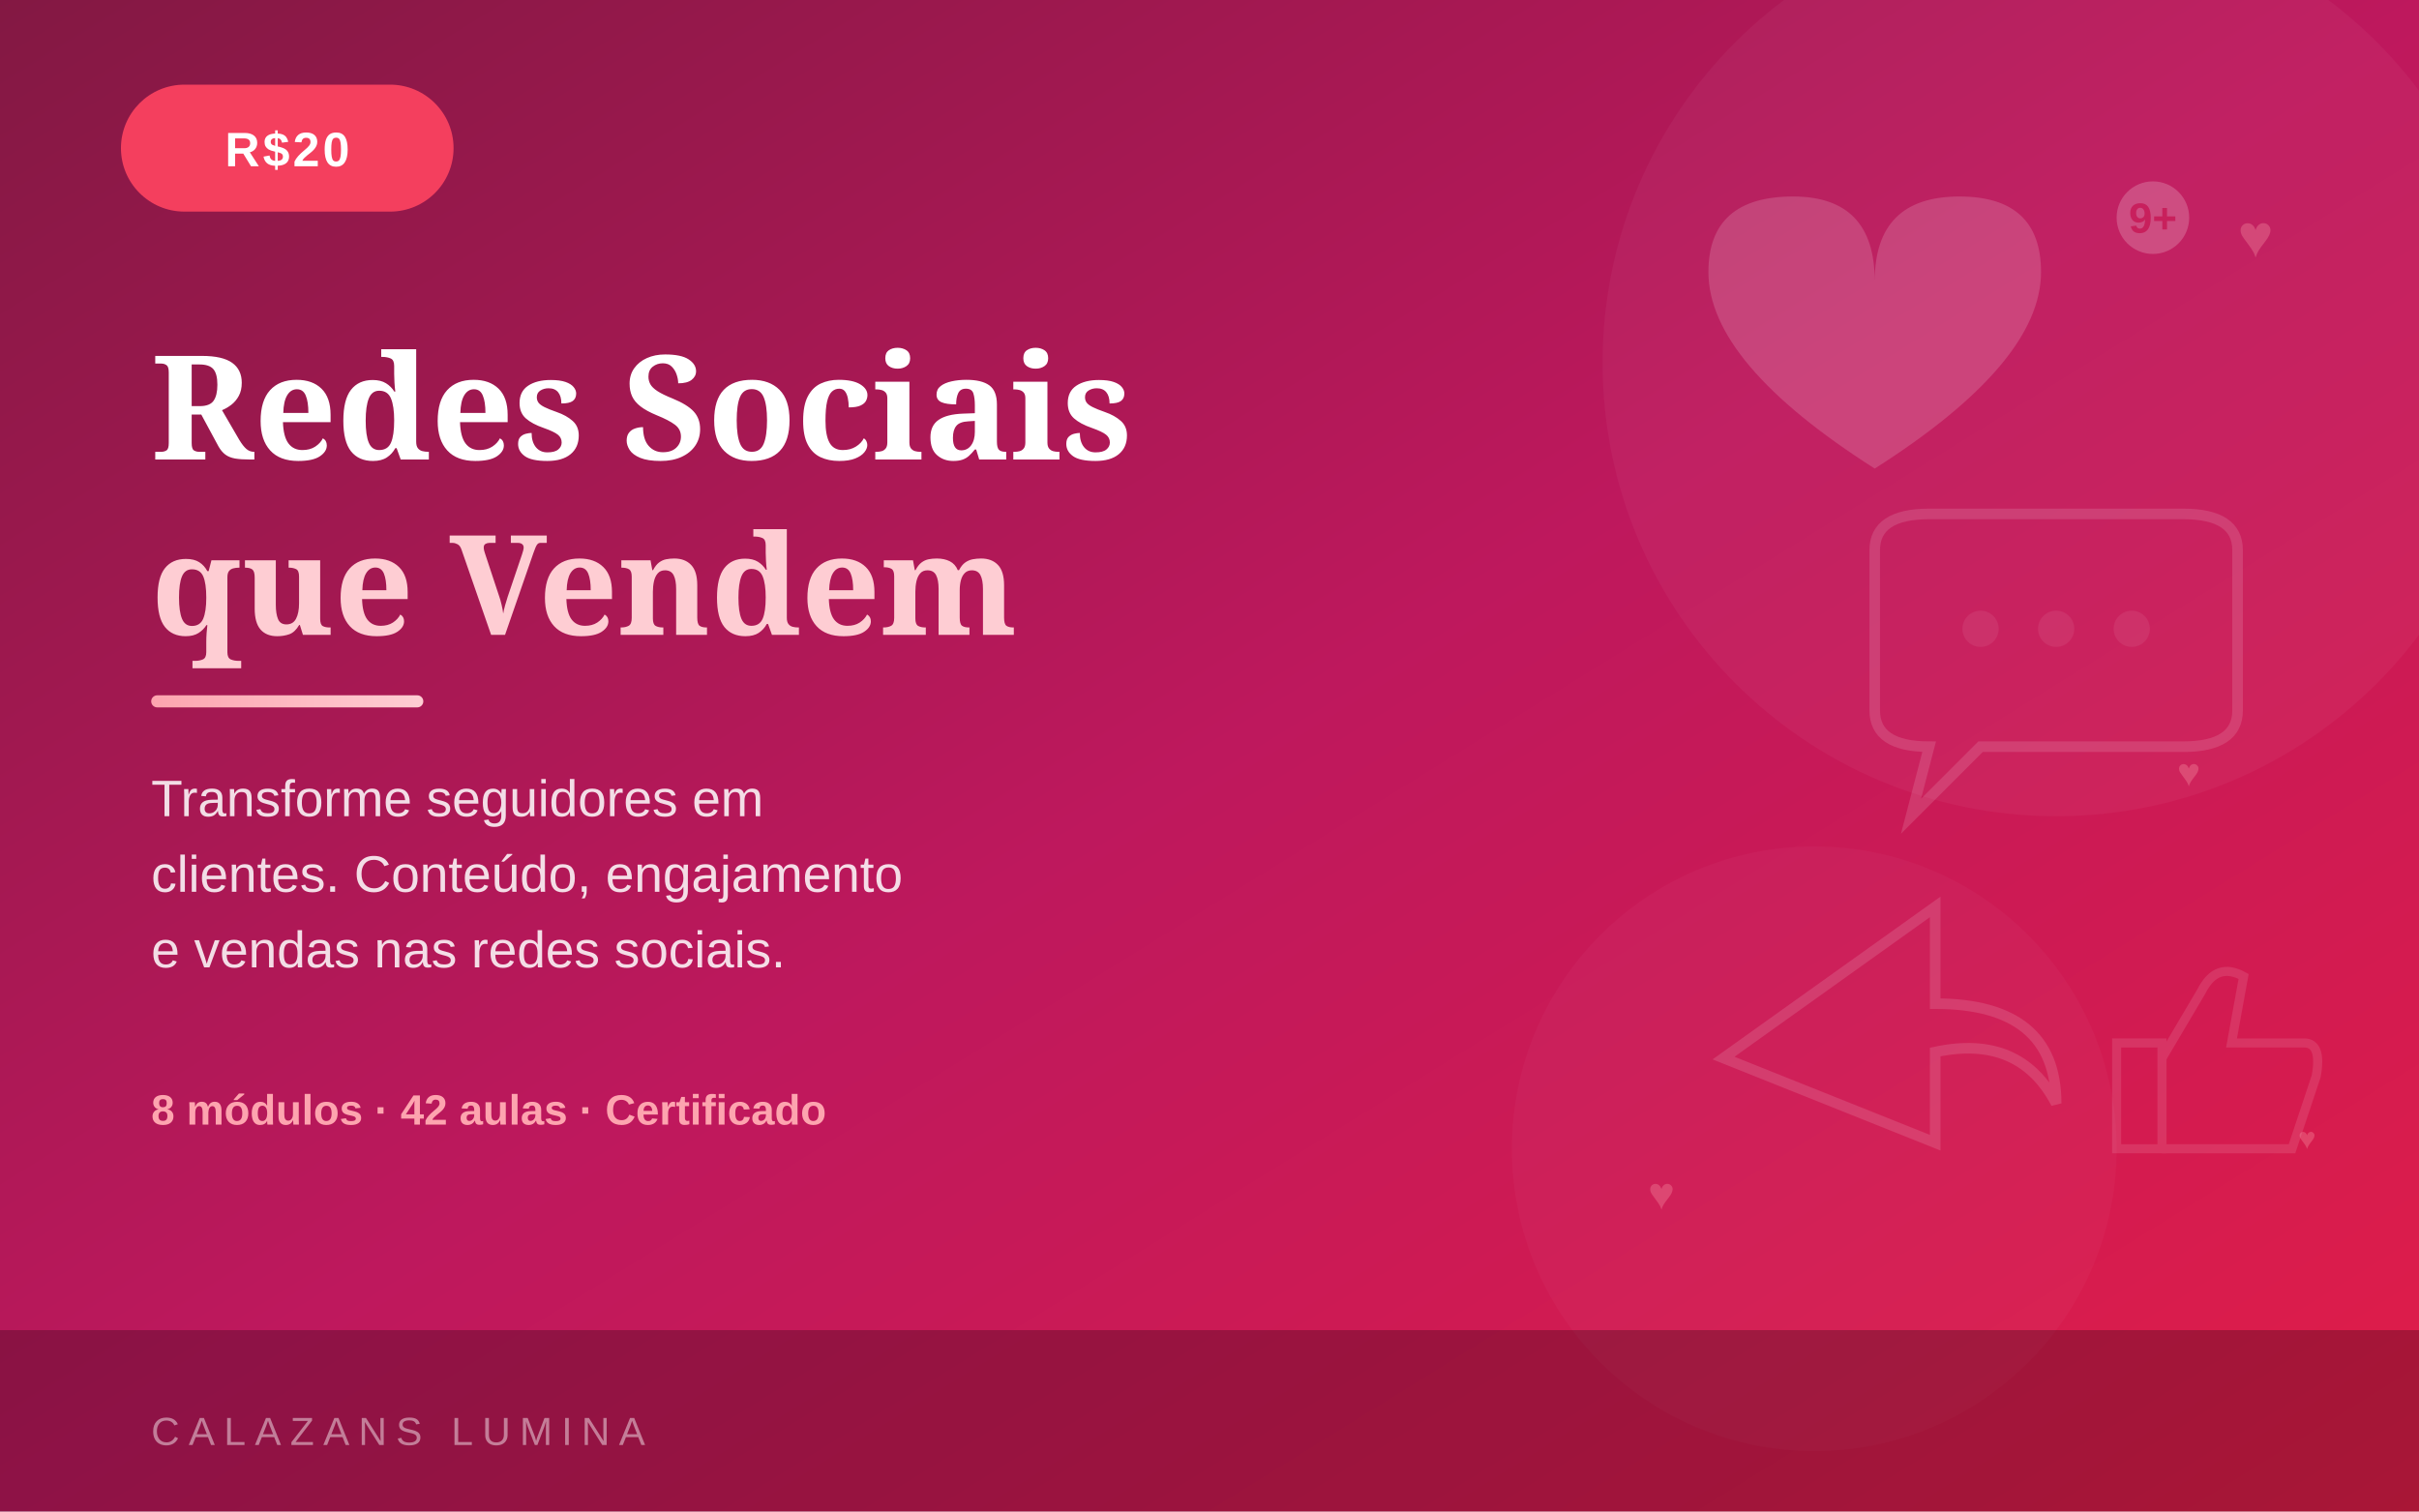
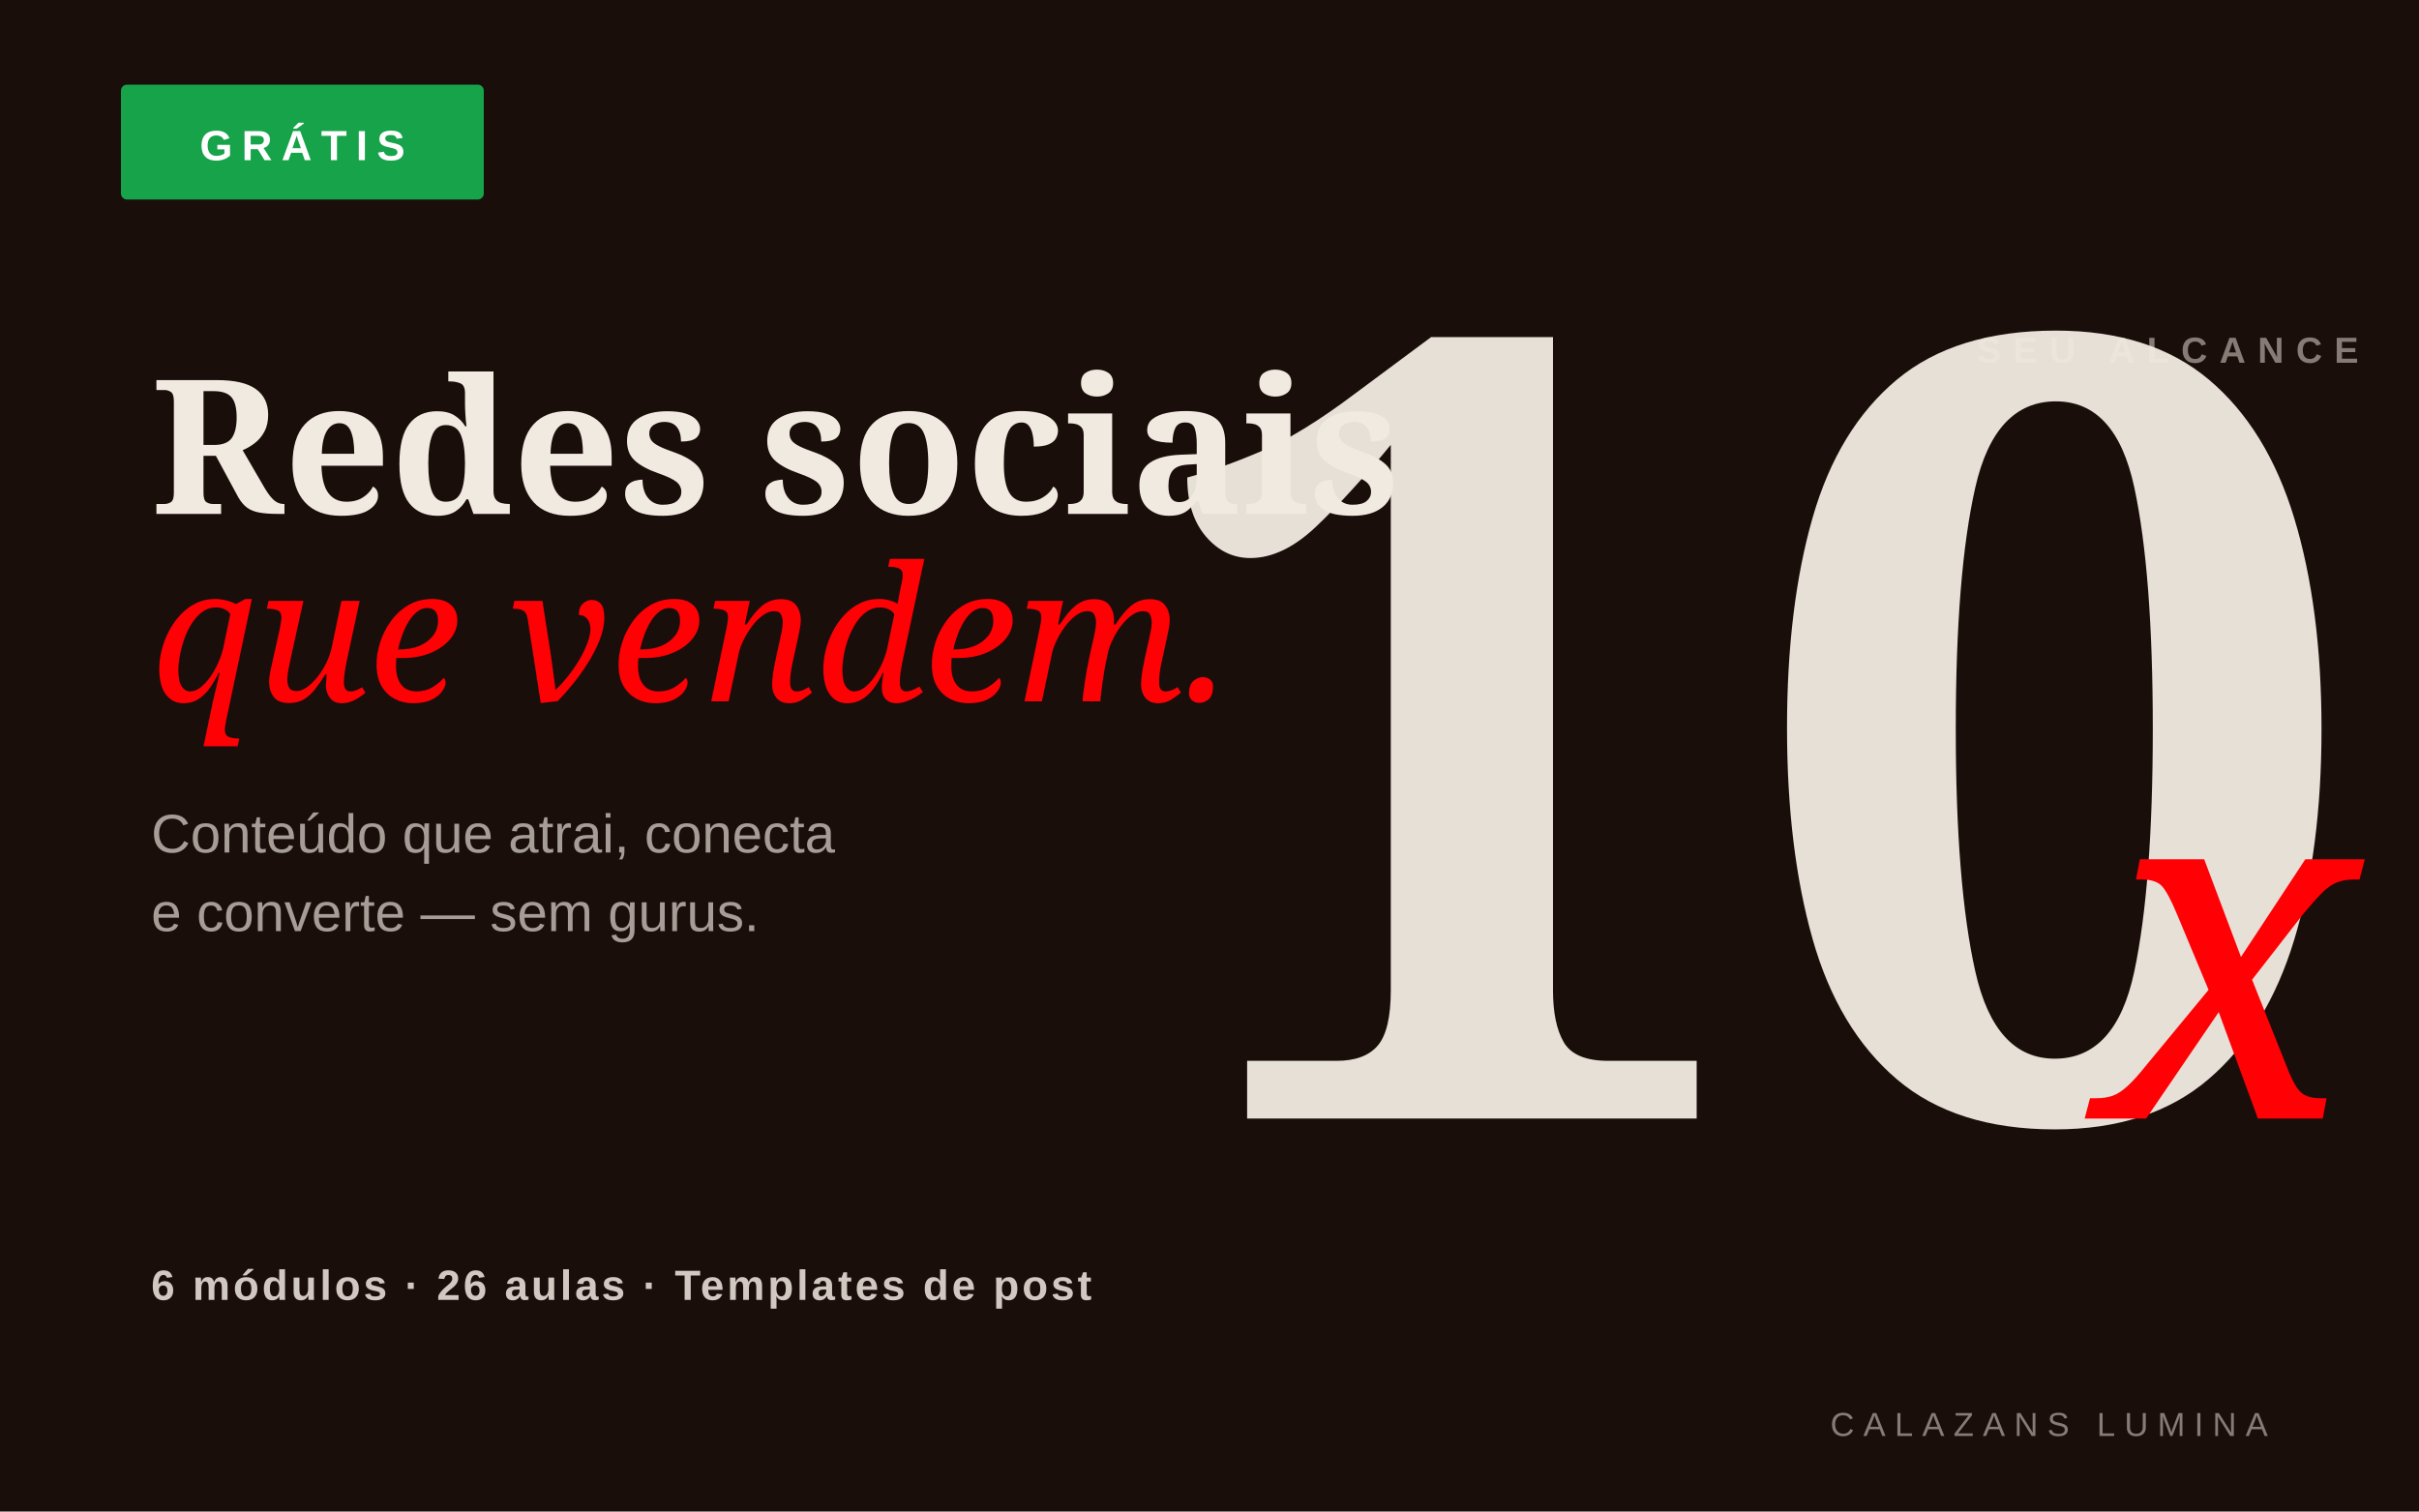
<svg xmlns="http://www.w3.org/2000/svg" width="800" height="500" viewBox="0 0 800 500">
-   <defs>
-     <linearGradient id="bg" x1="0%" y1="0%" x2="100%" y2="100%">
-       <stop offset="0%" style="stop-color:#831843" />
-       <stop offset="50%" style="stop-color:#be185d" />
-       <stop offset="100%" style="stop-color:#e11d48" />
-     </linearGradient>
-     <linearGradient id="accent" x1="0%" y1="0%" x2="100%" y2="0%">
-       <stop offset="0%" style="stop-color:#fda4af" />
-       <stop offset="100%" style="stop-color:#fecdd3" />
-     </linearGradient>
-   </defs>
-   <rect width="800" height="500" fill="url(#bg)" />
-   <circle cx="680" cy="120" r="150" fill="#ffffff" opacity="0.04" />
-   <circle cx="600" cy="380" r="100" fill="#ffffff" opacity="0.03" />
-   <g transform="translate(565, 65)" opacity="0.16">
-     <path d="M55 28 Q55 0 28 0 Q0 0 0 25 Q0 55 55 90 Q110 55 110 25 Q110 0 83 0 Q55 0 55 28 Z" fill="#ffffff" />
-   </g>
-   <g transform="translate(620, 170)" opacity="0.13">
-     <path d="M0 12 Q0 0 18 0 L102 0 Q120 0 120 12 L120 65 Q120 77 102 77 L35 77 L12 100 L18 77 L18 77 Q0 77 0 65 Z" fill="none" stroke="#ffffff" stroke-width="3.5" />
-     <circle cx="35" cy="38" r="6" fill="#ffffff" opacity="0.5" />
-     <circle cx="60" cy="38" r="6" fill="#ffffff" opacity="0.5" />
-     <circle cx="85" cy="38" r="6" fill="#ffffff" opacity="0.5" />
-   </g>
-   <g transform="translate(570, 300)" opacity="0.13">
-     <path d="M0 50 L70 0 L70 32 Q110 32 110 65 Q98 42 70 48 L70 78 Z" fill="none" stroke="#ffffff" stroke-width="3.5" />
-   </g>
-   <g transform="translate(700, 310)" opacity="0.11">
-     <path d="M15 35 L15 70 L0 70 L0 35 Z" fill="none" stroke="#ffffff" stroke-width="3" />
-     <path d="M15 40 L28 18 Q33 8 42 13 L38 35 L62 35 Q68 35 66 46 L58 70 L15 70" fill="none" stroke="#ffffff" stroke-width="3" />
-   </g>
-   <g opacity="0.3" font-family="Arial,sans-serif" fill="#fda4af">
-     <text x="740" y="85" font-size="20">♥</text>
-     <text x="545" y="400" font-size="15">♥</text>
-     <text x="720" y="260" font-size="13">♥</text>
-     <text x="760" y="380" font-size="10">♥</text>
-   </g>
-   <g transform="translate(700, 60)" opacity="0.2">
-     <circle cx="12" cy="12" r="12" fill="#ffffff" />
-     <text x="12" y="17" font-family="Arial,sans-serif" font-size="14" font-weight="bold" fill="#e11d48" text-anchor="middle">9+</text>
-   </g>
-   <rect x="40" y="28" width="110" height="42" rx="21" fill="#f43f5e" />
-   <text x="95" y="55" font-family="Arial,Helvetica,sans-serif" font-size="16" font-weight="bold" fill="#ffffff" text-anchor="middle" letter-spacing="1">R$20</text>
-   <text x="50" y="152" font-family="Georgia,serif" font-size="48" font-weight="bold" fill="#ffffff">Redes Sociais</text>
-   <text x="50" y="210" font-family="Georgia,serif" font-size="46" font-weight="bold" fill="#fecdd3">que Vendem</text>
-   <rect x="50" y="230" width="90" height="4" rx="2" fill="url(#accent)" />
-   <text x="50" y="270" font-family="Arial,Helvetica,sans-serif" font-size="17" fill="#ffffff" opacity="0.85">Transforme seguidores em</text>
-   <text x="50" y="295" font-family="Arial,Helvetica,sans-serif" font-size="17" fill="#ffffff" opacity="0.85">clientes. Conteúdo, engajamento</text>
-   <text x="50" y="320" font-family="Arial,Helvetica,sans-serif" font-size="17" fill="#ffffff" opacity="0.85">e vendas nas redes sociais.</text>
-   <text x="50" y="372" font-family="Arial,Helvetica,sans-serif" font-size="14" fill="#fda4af" font-weight="bold">8 módulos  ·  42 aulas  ·  Certificado</text>
-   <rect x="0" y="440" width="800" height="60" fill="#000000" opacity="0.25" />
-   <text x="50" y="478" font-family="Arial,Helvetica,sans-serif" font-size="13" fill="#ffffff" opacity="0.45" letter-spacing="3">CALAZANS LUMINA</text>
+   <rect width="800" height="500" fill="#1A0E0B" />
+   <text x="780" y="370" font-family="Georgia, 'DM Serif Display', serif" font-size="360" font-weight="700" fill="#F1EAE0" text-anchor="end" opacity="0.95">10</text>
+   <text x="780" y="370" font-family="Georgia, 'DM Serif Display', serif" font-size="160" font-style="italic" font-weight="400" fill="#FF0005" text-anchor="end">x</text>
+   <text x="780" y="120" font-family="Arial, Helvetica, sans-serif" font-size="12" font-weight="700" fill="#F1EAE0" text-anchor="end" letter-spacing="4" opacity="0.5">SEU ALCANCE</text>
+   <rect x="40" y="28" width="120" height="38" rx="2" fill="#16a34a" />
+   <text x="100" y="53" font-family="Arial, Helvetica, sans-serif" font-size="14" font-weight="700" fill="#ffffff" text-anchor="middle" letter-spacing="3">GRÁTIS</text>
+   <text x="50" y="170" font-family="Georgia, 'DM Serif Display', serif" font-size="62" font-weight="700" fill="#F1EAE0">Redes sociais</text>
+   <text x="50" y="232" font-family="Georgia, 'DM Serif Display', serif" font-size="62" font-style="italic" font-weight="400" fill="#FF0005">que vendem.</text>
+   <text x="50" y="282" font-family="Arial, Helvetica, sans-serif" font-size="18" fill="#F1EAE0" opacity="0.65">Conteúdo que atrai, conecta</text>
+   <text x="50" y="308" font-family="Arial, Helvetica, sans-serif" font-size="18" fill="#F1EAE0" opacity="0.65">e converte — sem gurus.</text>
+   <text x="50" y="430" font-family="Arial, Helvetica, sans-serif" font-size="14" font-weight="700" fill="#F1EAE0" letter-spacing="1" opacity="0.85">6 módulos · 26 aulas · Templates de post</text>
+   <text x="750" y="475" font-family="Arial, Helvetica, sans-serif" font-size="11" fill="#F1EAE0" text-anchor="end" letter-spacing="3" opacity="0.5">CALAZANS LUMINA</text>
</svg>
